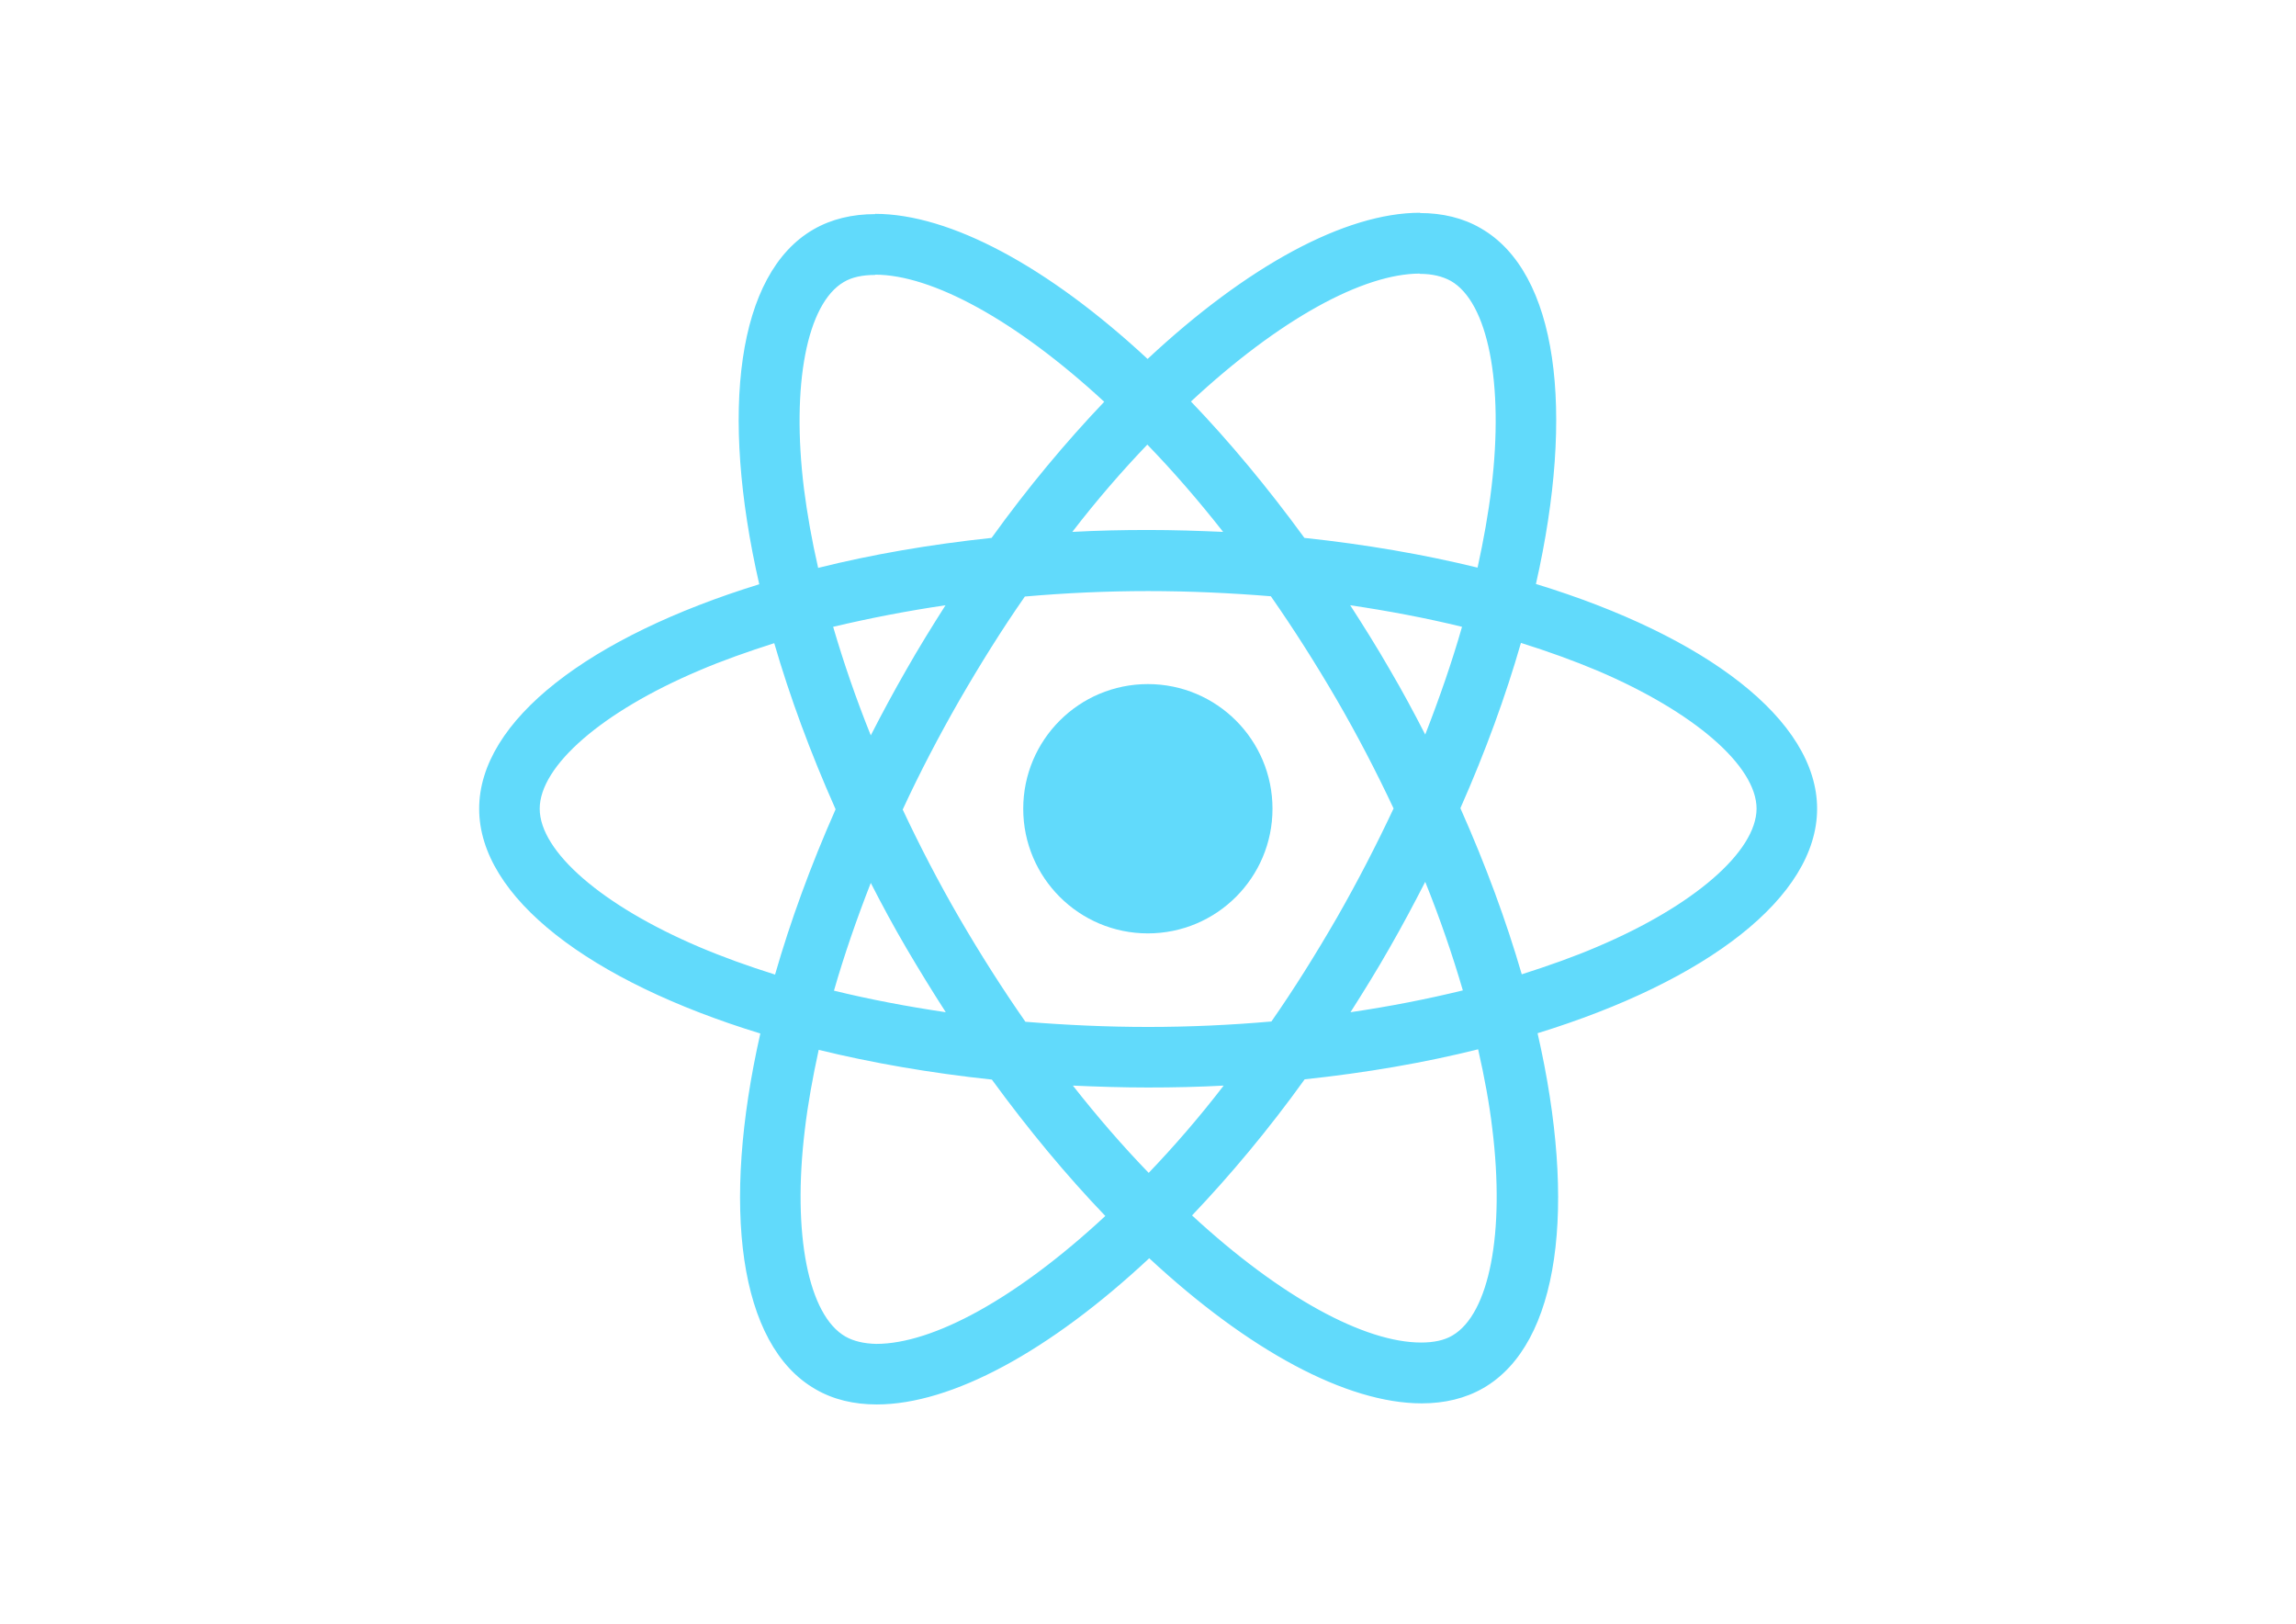
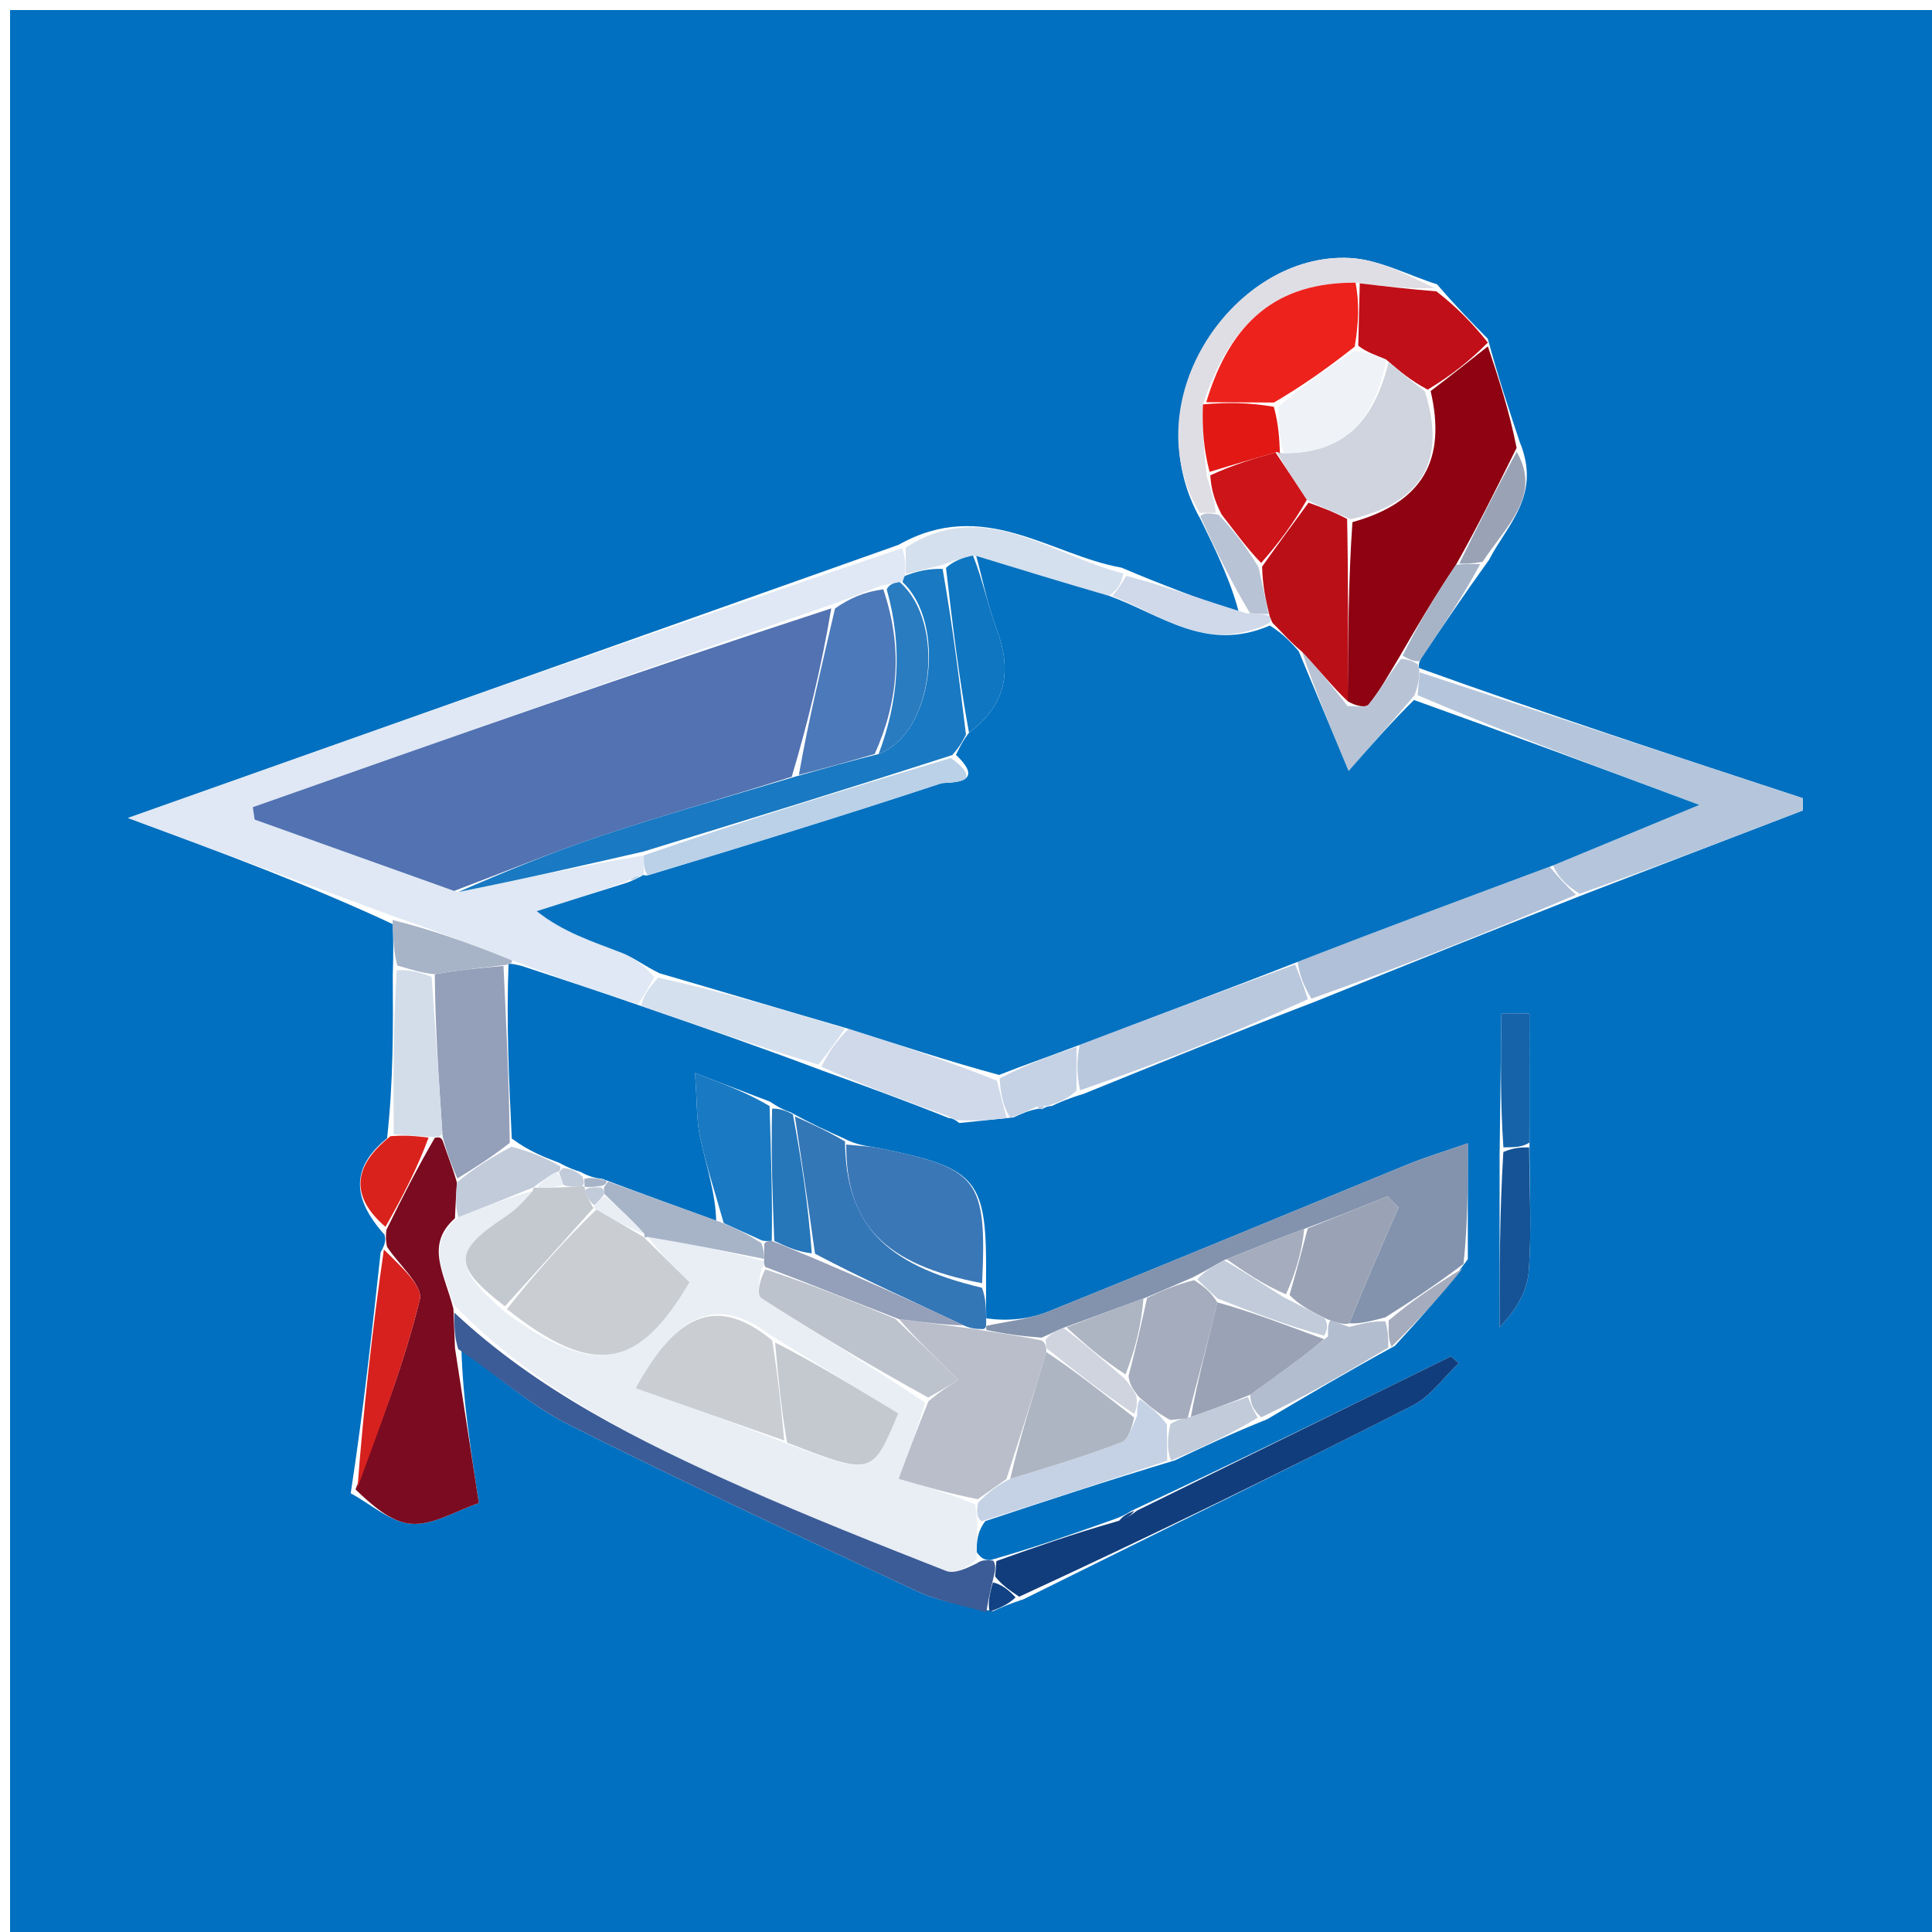
- <svg xmlns="http://www.w3.org/2000/svg" viewBox="0 0 841.9 595.3">
-   <g fill="#61DAFB">
-     <path d="M666.3 296.5c0-32.5-40.7-63.3-103.1-82.4 14.4-63.6 8-114.2-20.2-130.4-6.5-3.8-14.1-5.6-22.4-5.6v22.3c4.6 0 8.3.9 11.4 2.6 13.6 7.8 19.5 37.5 14.9 75.7-1.1 9.4-2.9 19.3-5.1 29.4-19.6-4.8-41-8.5-63.5-10.9-13.5-18.5-27.5-35.3-41.6-50 32.6-30.3 63.2-46.9 84-46.9V78c-27.5 0-63.5 19.6-99.9 53.6-36.4-33.8-72.4-53.2-99.9-53.2v22.3c20.7 0 51.4 16.5 84 46.6-14 14.7-28 31.4-41.3 49.9-22.6 2.4-44 6.1-63.6 11-2.3-10-4-19.7-5.2-29-4.7-38.2 1.1-67.9 14.6-75.8 3-1.8 6.9-2.6 11.5-2.6V78.5c-8.4 0-16 1.8-22.6 5.6-28.1 16.2-34.4 66.7-19.9 130.1-62.2 19.2-102.7 49.9-102.7 82.3 0 32.5 40.7 63.3 103.1 82.4-14.4 63.6-8 114.2 20.2 130.4 6.5 3.8 14.1 5.6 22.5 5.6 27.5 0 63.5-19.6 99.9-53.6 36.4 33.8 72.4 53.2 99.9 53.2 8.4 0 16-1.8 22.6-5.6 28.1-16.2 34.4-66.7 19.9-130.1 62-19.1 102.5-49.9 102.5-82.3zm-130.2-66.7c-3.7 12.9-8.3 26.2-13.5 39.5-4.1-8-8.4-16-13.1-24-4.6-8-9.5-15.8-14.4-23.4 14.2 2.1 27.9 4.7 41 7.9zm-45.8 106.5c-7.8 13.5-15.8 26.3-24.1 38.2-14.9 1.3-30 2-45.2 2-15.1 0-30.2-.7-45-1.9-8.3-11.9-16.4-24.6-24.2-38-7.6-13.1-14.5-26.4-20.8-39.8 6.2-13.4 13.2-26.8 20.7-39.9 7.8-13.5 15.8-26.3 24.1-38.2 14.9-1.3 30-2 45.2-2 15.1 0 30.2.7 45 1.9 8.3 11.9 16.4 24.6 24.2 38 7.6 13.1 14.5 26.4 20.8 39.8-6.3 13.4-13.2 26.8-20.7 39.9zm32.3-13c5.4 13.4 10 26.8 13.8 39.8-13.1 3.2-26.9 5.9-41.2 8 4.9-7.7 9.8-15.6 14.4-23.7 4.6-8 8.9-16.1 13-24.1zM421.2 430c-9.3-9.6-18.6-20.3-27.8-32 9 .4 18.2.7 27.5.7 9.4 0 18.7-.2 27.8-.7-9 11.7-18.3 22.4-27.5 32zm-74.4-58.9c-14.2-2.1-27.9-4.7-41-7.9 3.7-12.9 8.3-26.2 13.5-39.5 4.1 8 8.4 16 13.1 24 4.7 8 9.5 15.8 14.4 23.4zM420.7 163c9.3 9.6 18.6 20.3 27.8 32-9-.4-18.2-.7-27.5-.7-9.4 0-18.7.2-27.8.7 9-11.7 18.3-22.4 27.5-32zm-74 58.9c-4.9 7.7-9.8 15.6-14.4 23.7-4.6 8-8.9 16-13 24-5.4-13.4-10-26.8-13.8-39.8 13.1-3.1 26.9-5.8 41.2-7.9zm-90.5 125.2c-35.4-15.1-58.3-34.9-58.3-50.6 0-15.7 22.9-35.6 58.3-50.6 8.6-3.7 18-7 27.7-10.1 5.7 19.6 13.2 40 22.5 60.9-9.2 20.8-16.6 41.1-22.2 60.6-9.9-3.1-19.3-6.5-28-10.2zM310 490c-13.6-7.8-19.5-37.5-14.9-75.7 1.1-9.4 2.9-19.3 5.1-29.4 19.6 4.8 41 8.5 63.5 10.9 13.5 18.5 27.5 35.3 41.6 50-32.6 30.3-63.2 46.9-84 46.9-4.5-.1-8.3-1-11.3-2.7zm237.2-76.2c4.7 38.2-1.1 67.9-14.6 75.8-3 1.8-6.9 2.6-11.5 2.6-20.7 0-51.4-16.5-84-46.6 14-14.7 28-31.4 41.3-49.9 22.6-2.4 44-6.1 63.6-11 2.3 10.1 4.1 19.8 5.2 29.1zm38.5-66.7c-8.6 3.7-18 7-27.7 10.1-5.7-19.6-13.2-40-22.5-60.9 9.2-20.8 16.6-41.1 22.2-60.6 9.9 3.1 19.3 6.5 28.1 10.2 35.4 15.1 58.3 34.9 58.3 50.6-.1 15.7-23 35.6-58.4 50.6zM320.8 78.4z" />
-     <circle cx="420.9" cy="296.5" r="45.7" />
-     <path d="M520.5 78.1z" />
-   </g>
+ <svg xmlns="http://www.w3.org/2000/svg" version="1.1" id="Layer_1" x="0px" y="0px" width="100%" viewBox="0 0 192 192" enable-background="new 0 0 192 192" xml:space="preserve">
+   <path fill="#0170C0" opacity="1" stroke="none" d=" M113,193   C75.333,193 38.167,193 1,193   C1,129 1,65 1,1   C65,1 129,1 193,1   C193,65 193,129 193,193   C166.5,193 140,193 113,193  M57.68,116.455   C57.137,116.285 56.594,116.115 55.526,115.539   C54.084,114.993 52.641,114.447 50.86,113.149   C50.585,107.431 50.31,101.712 50.537,95.792   C50.716,95.773 50.896,95.755 51.818,95.984   C55.683,97.257 59.548,98.531 64.054,100.095   C69.725,102.051 75.396,104.008 81.649,106.369   C85.858,107.893 90.067,109.417 94.333,111.128   C94.333,111.128 94.659,111.052 95.333,111.604   C96.905,111.442 98.476,111.28 100.713,111.049   C101.499,110.689 102.284,110.329 103.23,110.183   C103.23,110.183 103.607,110.224 103.607,110.224   C103.607,110.224 103.863,109.945 104.536,109.907   C105.348,109.534 106.16,109.16 107.692,108.706   C115.119,105.69 122.547,102.674 130.675,99.547   C139.432,96.024 148.188,92.501 157.676,88.788   C164.841,86.039 172.006,83.289 179.17,80.539   C179.165,80.133 179.159,79.727 179.153,79.322   C166.463,75.151 153.772,70.98 141.034,66.393   C141.034,66.393 140.894,66 141.235,65.406   C143.332,62.293 145.428,59.18 147.99,55.621   C149.74,52.187 153.232,49.239 151.028,43.92   C149.973,40.753 148.918,37.586 147.856,33.665   C146.292,32.077 144.727,30.489 142.817,28.259   C139.928,27.347 137.072,25.788 134.144,25.638   C122.674,25.053 112.557,39.762 119.325,51.634   C120.838,54.731 122.351,57.827 123.125,60.916   C119.419,59.57 115.714,58.225 111.443,56.41   C104.351,55.147 97.757,49.362 89.28,54.151   C64.129,63.066 38.979,71.982 12.721,81.29   C22.284,84.83 30.639,87.923 39.039,91.842   C39.075,93.207 39.111,94.572 39.034,96.873   C39.065,102.156 39.096,107.44 38.469,113.111   C34.989,115.947 34.851,118.949 38.215,122.706   C38.3,123.11 38.384,123.514 37.831,124.438   C36.971,132.318 36.111,140.197 34.854,148.403   C36.86,149.481 38.812,151.285 40.885,151.435   C43.036,151.59 45.302,150.144 47.59,149.374   C46.772,144.069 45.995,139.029 45.861,134.163   C49.374,136.651 52.644,139.621 56.446,141.537   C67.88,147.301 79.498,152.705 91.104,158.121   C93.265,159.129 95.703,159.542 98.667,160.123   C99.448,159.769 100.23,159.415 101.727,158.926   C114.633,152.529 127.571,146.195 140.41,139.665   C142.181,138.764 143.46,136.895 144.967,135.474   C144.709,135.247 144.452,135.021 144.194,134.795   C133.799,139.901 123.403,145.007 112.437,150.148   C111.962,150.441 111.487,150.734 110.274,151.143   C106.523,152.473 102.772,153.803 98.404,155.048   C97.989,155.027 97.574,155.007 97.056,154.236   C97.076,153.23 97.096,152.223 97.927,151.164   C103.949,149.165 109.972,147.166 116.742,145.136   C119.573,143.796 122.405,142.456 125.935,141.041   C129.945,138.669 133.955,136.296 138.617,133.75   C140.974,131.182 143.331,128.614 145.871,125.136   C145.871,121.576 145.871,118.016 145.871,113.617   C143.289,114.517 141.604,115.02 139.985,115.683   C128.044,120.568 116.133,125.528 104.165,130.346   C102.232,131.124 100.06,131.31 98.014,131.016   C97.996,130.008 97.979,129.001 97.993,127.092   C98.083,117.196 97.23,116.125 87.524,114.132   C86.402,113.901 85.24,113.868 83.857,113.13   C82.238,112.403 80.618,111.675 78.597,110.551   C78.071,110.359 77.545,110.168 76.517,109.479   C74.34,108.647 72.162,107.815 69.068,106.632   C69.285,109.605 69.211,111.389 69.583,113.074   C70.215,115.933 71.128,118.729 71.171,121.309   C67.593,120.013 64.015,118.718 59.88,117.16   C59.269,117.078 58.658,116.996 57.68,116.455  M149.028,114.961   C149.028,120.608 149.028,126.256 149.028,131.903   C150.523,130.345 151.756,128.433 151.913,126.437   C152.235,122.323 151.983,118.164 151.997,113.092   C151.997,108.965 151.997,104.838 151.997,100.711   C151.067,100.709 150.136,100.706 149.205,100.704   C149.151,105.147 149.096,109.59 149.028,114.961  z" />
+   <path fill="#DFE8F4" opacity="1" stroke="none" d=" M63.414,99.804   C59.548,98.531 55.683,97.257 51.264,95.565   C46.804,93.77 42.899,92.393 38.993,91.016   C30.639,87.923 22.284,84.83 12.721,81.29   C38.979,71.982 64.129,63.066 89.644,54.475   C90.01,55.548 90.012,56.295 89.914,57.235   C89.814,57.427 89.687,57.842 89.404,57.841   C88.763,57.948 88.403,58.056 87.701,58.171   C85.91,58.812 84.461,59.447 82.634,60.078   C63.211,66.788 44.166,73.502 25.122,80.216   C25.184,80.627 25.246,81.038 25.308,81.45   C31.917,83.813 38.526,86.176 45.539,88.646   C51.951,87.376 57.96,85.998 63.981,85.009   C63.986,85.913 63.978,86.429 63.967,86.975   C63.963,87.005 63.928,86.956 63.546,87.021   C62.932,87.198 62.7,87.311 62.2,87.619   C59.068,88.727 56.203,89.639 53.339,90.551   C55.958,92.642 58.898,93.573 61.769,94.683   C62.975,95.149 64.034,95.995 65.017,97.095   C64.387,98.283 63.9,99.044 63.414,99.804  z" />
+   <path fill="#E8EEF4" opacity="1" stroke="none" d=" M97.117,151.217   C97.096,152.223 97.076,153.23 97.038,154.983   C96.011,155.879 94.841,156.438 94.018,156.115   C87.239,153.452 80.458,150.772 73.805,147.813   C63.465,143.214 53.37,138.158 45.108,129.676   C44.174,126.54 42.2,123.749 45.541,120.967   C48.251,119.909 50.631,118.956 52.953,118.342   C52.028,119.416 51.224,120.246 50.282,120.87   C45.003,124.367 44.935,125.783 50.12,130.339   C58.973,136.902 63.423,136.141 68.522,127.423   C67.032,125.95 65.523,124.458 64.384,122.912   C68.479,123.608 72.204,124.359 75.933,125.33   C75.938,125.551 75.922,125.993 75.663,126.132   C75.468,127.208 75.179,128.693 75.651,128.997   C81.012,132.446 86.489,135.715 91.953,139.402   C91.148,141.991 90.326,144.211 89.305,146.966   C91.966,147.737 94.434,148.452 96.937,149.509   C97.02,150.306 97.069,150.762 97.117,151.217  M78.501,143.576   C86.683,146.653 86.683,146.653 89.268,140.462   C85.197,137.986 81.099,135.493 76.436,132.601   C71.433,128.83 67.363,130.272 63.169,137.961   C68.17,139.72 73.054,141.439 78.501,143.576  z" />
+   <path fill="#8E0212" opacity="1" stroke="none" d=" M147.863,34.419   C148.918,37.586 149.973,40.753 150.72,44.508   C148.616,48.733 146.821,52.371 144.696,56.128   C142.635,59.182 140.904,62.116 139.024,65.363   C137.944,67.138 137.11,68.681 136.017,70.012   C135.711,70.384 134.646,70.133 133.937,69.689   C133.973,63.428 134.002,57.645 134.404,51.89   C141.422,49.933 143.76,45.691 142.175,38.861   C144.265,37.277 146.064,35.848 147.863,34.419  z" />
+   <path fill="#7B0B20" opacity="1" stroke="none" d=" M45.211,121.072   C42.2,123.749 44.174,126.54 45.06,130.07   C45.138,131.886 45.178,132.938 45.218,133.989   C45.995,139.029 46.772,144.069 47.59,149.374   C45.302,150.144 43.036,151.59 40.885,151.435   C38.812,151.285 36.86,149.481 35.33,148.018   C37.851,141.49 40.181,135.418 41.722,129.151   C42.064,127.757 39.626,125.68 38.469,123.917   C38.384,123.514 38.3,123.11 38.403,122.216   C40.049,118.864 41.507,116.003 43.214,113.07   C43.636,112.997 43.808,112.994 43.996,113.365   C44.492,114.864 44.972,115.991 45.406,117.51   C45.31,118.959 45.26,120.015 45.211,121.072  z" />
+   <path fill="#B5C6DC" opacity="1" stroke="none" d=" M141.081,66.809   C153.772,70.98 166.463,75.151 179.153,79.322   C179.159,79.727 179.165,80.133 179.17,80.539   C172.006,83.289 164.841,86.039 156.996,88.822   C155.547,87.951 154.777,87.046 154.345,86.005   C159.038,84.066 163.394,82.263 168.88,79.992   C158.723,76.209 149.778,72.877 140.877,69.089   C140.975,68.025 141.028,67.417 141.081,66.809  z" />
+   <path fill="#8393AD" opacity="1" stroke="none" d=" M97.999,131.77   C100.06,131.31 102.232,131.124 104.165,130.346   C116.133,125.528 128.044,120.568 139.985,115.683   C141.604,115.02 143.289,114.517 145.871,113.617   C145.871,118.016 145.871,121.576 145.444,125.611   C142.68,127.669 140.344,129.253 137.677,130.916   C136.263,131.287 135.18,131.58 134.093,131.512   C135.725,127.433 137.36,123.712 138.995,119.992   C138.627,119.625 138.259,119.258 137.892,118.891   C135.249,119.951 132.606,121.012 129.613,122.127   C126.808,123.167 124.353,124.154 121.622,125.247   C120.495,125.87 119.644,126.385 118.468,126.979   C116.76,127.697 115.378,128.337 113.636,129.049   C110.846,130.05 108.415,130.979 105.686,131.957   C104.88,132.285 104.372,132.564 103.52,132.936   C101.462,132.787 99.746,132.545 98.02,132.169   C98.009,132.036 97.999,131.77 97.999,131.77  z" />
+   <path fill="#113D7C" opacity="1" stroke="none" d=" M99.022,155.134   C102.772,153.803 106.523,152.473 110.833,151.241   C111.931,150.93 112.469,150.522 113.008,150.113   C123.403,145.007 133.799,139.901 144.194,134.795   C144.452,135.021 144.709,135.247 144.967,135.474   C143.46,136.895 142.181,138.764 140.41,139.665   C127.571,146.195 114.633,152.529 101.285,158.68   C100.187,157.949 99.531,157.464 98.893,156.669   C98.948,155.952 98.985,155.543 99.022,155.134  z" />
+   <path fill="#3C5C97" opacity="1" stroke="none" d=" M98.713,155.091   C98.985,155.543 98.948,155.952 98.694,156.945   C98.322,158.429 98.168,159.329 98.013,160.23   C95.703,159.542 93.265,159.129 91.104,158.121   C79.498,152.705 67.88,147.301 56.446,141.537   C52.644,139.621 49.374,136.651 45.539,134.076   C45.178,132.938 45.138,131.886 45.145,130.441   C53.37,138.158 63.465,143.214 73.805,147.813   C80.458,150.772 87.239,153.452 94.018,156.115   C94.841,156.438 96.011,155.879 97.089,155.358   C97.574,155.007 97.989,155.027 98.713,155.091  z" />
+   <path fill="#3A77B7" opacity="1" stroke="none" d=" M84.097,113.743   C85.24,113.868 86.402,113.901 87.524,114.132   C97.23,116.125 98.083,117.196 97.601,127.525   C87.813,125.67 84.068,121.611 84.097,113.743  z" />
+   <path fill="#949FB9" opacity="1" stroke="none" d=" M45.452,117.117   C44.972,115.991 44.492,114.864 43.981,112.928   C43.598,107.101 43.247,102.084 43.211,96.817   C45.696,96.375 47.866,96.184 50.036,95.994   C50.31,101.712 50.585,107.431 50.659,113.58   C48.79,115.047 47.121,116.082 45.452,117.117  z" />
+   <path fill="#B0C0D8" opacity="1" stroke="none" d=" M154.008,86.142   C154.777,87.046 155.547,87.951 156.63,88.917   C148.188,92.501 139.432,96.024 130.322,99.249   C129.547,97.915 129.126,96.879 128.964,95.588   C137.485,92.269 145.746,89.205 154.008,86.142  z" />
+   <path fill="#3477B7" opacity="1" stroke="none" d=" M83.977,113.437   C84.068,121.611 87.813,125.67 97.585,127.975   C97.979,129.001 97.996,130.008 98.006,131.393   C97.999,131.77 98.009,132.036 97.685,132.083   C96.904,132.075 96.447,132.019 95.752,131.711   C90.675,129.306 85.837,127.153 80.994,124.594   C80.325,119.774 79.662,115.361 78.998,110.947   C80.618,111.675 82.238,112.403 83.977,113.437  z" />
+   <path fill="#BAC8DE" opacity="1" stroke="none" d=" M128.705,95.843   C129.126,96.879 129.547,97.915 129.971,99.304   C122.547,102.674 115.119,105.69 107.337,108.351   C106.986,106.678 106.99,105.36 107.293,103.841   C114.629,101.042 121.667,98.443 128.705,95.843  z" />
+   <path fill="#E0DEE5" opacity="1" stroke="none" d=" M119.214,50.959   C112.557,39.762 122.674,25.053 134.144,25.638   C137.072,25.788 139.928,27.347 142.578,28.634   C139.937,28.725 137.534,28.442 134.715,28.093   C126.952,28.047 122.303,31.897 119.548,40.188   C119.44,42.615 119.657,44.827 119.94,47.382   C120.384,48.806 120.764,49.885 120.821,50.97   C120.071,50.971 119.643,50.965 119.214,50.959  z" />
+   <path fill="#D6211F" opacity="1" stroke="none" d=" M38.15,124.178   C39.626,125.68 42.064,127.757 41.722,129.151   C40.181,135.418 37.851,141.49 35.529,147.855   C36.111,140.197 36.971,132.318 38.15,124.178  z" />
+   <path fill="#C00F18" opacity="1" stroke="none" d=" M135.131,28.159   C137.534,28.442 139.937,28.725 142.751,28.955   C144.727,30.489 146.292,32.077 147.86,34.042   C146.064,35.848 144.265,37.277 141.884,38.723   C140.203,37.822 139.104,36.903 137.769,35.746   C136.678,35.262 135.824,35.017 134.983,34.358   C135.042,32.016 135.087,30.088 135.131,28.159  z" />
+   <path fill="#CFD9EA" opacity="1" stroke="none" d=" M100.048,111.119   C98.476,111.28 96.905,111.442 94.934,111.305   C94.535,111.007 94.276,110.941 94.276,110.941   C90.067,109.417 85.858,107.893 81.623,106.006   C82.394,104.498 83.19,103.352 84.348,102.247   C89.475,103.875 94.242,105.464 99.068,107.398   C99.434,108.868 99.741,109.993 100.048,111.119  z" />
+   <path fill="#1979C2" opacity="1" stroke="none" d=" M71.923,121.552   C71.128,118.729 70.215,115.933 69.583,113.074   C69.211,111.389 69.285,109.605 69.068,106.632   C72.162,107.815 74.34,108.647 76.481,109.921   C76.613,114.682 76.779,119.001 76.697,123.323   C76.448,123.325 75.953,123.378 75.659,123.247   C74.217,122.594 73.07,122.073 71.923,121.552  z" />
+   <path fill="#D5E0EE" opacity="1" stroke="none" d=" M83.987,102.207   C83.19,103.352 82.394,104.498 81.332,105.804   C75.396,104.008 69.725,102.051 63.734,99.95   C63.9,99.044 64.387,98.283 65.408,97.153   C71.957,98.591 77.972,100.399 83.987,102.207  z" />
+   <path fill="#C5D2E5" opacity="1" stroke="none" d=" M97.522,151.19   C97.069,150.762 97.02,150.306 97.204,149.331   C98.294,148.203 99.152,147.596 100.396,146.968   C104.347,145.767 107.947,144.675 111.45,143.33   C112.155,143.059 112.492,141.827 113.003,140.684   C113.019,139.856 113.03,139.383 113.306,139.063   C114.367,139.86 115.163,140.504 115.966,141.55   C115.98,143.023 115.988,144.096 115.995,145.168   C109.972,147.166 103.949,149.165 97.522,151.19  z" />
+   <path fill="#D2DDE9" opacity="1" stroke="none" d=" M42.896,97.067   C43.247,102.084 43.598,107.101 43.965,112.555   C43.808,112.994 43.636,112.997 42.838,112.98   C41.185,112.882 40.156,112.802 39.127,112.723   C39.096,107.44 39.065,102.156 39.424,96.421   C40.842,96.335 41.869,96.701 42.896,97.067  z" />
+   <path fill="#D5E0EE" opacity="1" stroke="none" d=" M90.013,57.042   C90.012,56.295 90.01,55.548 90.01,54.426   C97.757,49.362 104.351,55.147 111.639,56.992   C111.408,58.13 110.981,58.688 110.193,59.208   C105.56,57.863 101.288,56.556 96.694,55.203   C95.584,55.447 94.796,55.738 93.669,56.131   C92.224,56.503 91.119,56.773 90.013,57.042  z" />
+   <path fill="#B2BDCF" opacity="1" stroke="none" d=" M134.096,131.872   C135.18,131.58 136.263,131.287 137.673,131.305   C137.987,132.384 137.976,133.154 137.965,133.924   C133.955,136.296 129.945,138.669 125.34,140.853   C124.502,140.054 124.261,139.442 124.253,138.605   C126.98,136.636 129.472,134.892 131.973,132.806   C131.974,132.006 131.965,131.549 132.225,131.186   C133.028,131.477 133.562,131.675 134.096,131.872  z" />
+   <path fill="#155396" opacity="1" stroke="none" d=" M151.967,114.024   C151.983,118.164 152.235,122.323 151.913,126.437   C151.756,128.433 150.523,130.345 149.028,131.903   C149.028,126.256 149.028,120.608 149.4,114.487   C150.503,114.017 151.235,114.02 151.967,114.024  z" />
+   <path fill="#B8C4D5" opacity="1" stroke="none" d=" M141.057,66.601   C141.028,67.417 140.975,68.025 140.565,69.109   C138.355,71.692 136.501,73.799 134.022,76.616   C132.169,72.169 130.615,68.438 129.405,64.779   C131.143,66.623 132.537,68.396 133.93,70.169   C134.646,70.133 135.711,70.384 136.017,70.012   C137.11,68.681 137.944,67.138 139.242,65.476   C140.037,65.518 140.465,65.759 140.894,66   C140.894,66 141.034,66.393 141.057,66.601  z" />
+   <path fill="#A7B4C8" opacity="1" stroke="none" d=" M71.547,121.43   C73.07,122.073 74.217,122.594 75.661,123.535   C75.948,124.339 75.938,124.724 75.928,125.109   C72.204,124.359 68.479,123.608 64.379,122.929   C64.005,123.001 64.037,122.981 64.046,122.642   C62.728,121.149 61.4,119.995 60.047,118.64   C60.022,118.438 59.964,118.036 60.087,117.887   C60.211,117.737 60.436,117.423 60.436,117.423   C64.015,118.718 67.593,120.013 71.547,121.43  z" />
+   <path fill="#2676BA" opacity="1" stroke="none" d=" M76.946,123.321   C76.779,119.001 76.613,114.682 76.732,110.17   C77.545,110.168 78.071,110.359 78.798,110.749   C79.662,115.361 80.325,119.774 80.674,124.558   C79.222,124.393 78.084,123.857 76.946,123.321  z" />
+   <path fill="#DA221C" opacity="1" stroke="none" d=" M38.798,112.917   C40.156,112.802 41.185,112.882 42.59,113.051   C41.507,116.003 40.049,118.864 38.306,121.921   C34.851,118.949 34.989,115.947 38.798,112.917  z" />
+   <path fill="#CFD9EA" opacity="1" stroke="none" d=" M110.555,59.246   C110.981,58.688 111.408,58.13 111.921,57.226   C115.714,58.225 119.419,59.57 123.862,60.948   C125.09,60.995 125.581,61.01 126.177,61.231   C126.283,61.437 126.375,61.892 125.966,62.007   C119.84,64.899 115.391,61.067 110.555,59.246  z" />
+   <path fill="#C1CBDA" opacity="1" stroke="none" d=" M45.406,117.51   C47.121,116.082 48.79,115.047 50.828,113.957   C52.641,114.447 54.084,114.993 55.661,115.886   C55.796,116.233 55.542,116.522 55.283,116.49   C54.349,116.977 53.674,117.495 52.999,118.006   C52.998,117.999 53.01,118.003 53.01,118.003   C50.631,118.956 48.251,119.909 45.541,120.967   C45.26,120.015 45.31,118.959 45.406,117.51  z" />
+   <path fill="#1663A9" opacity="1" stroke="none" d=" M151.982,113.558   C151.235,114.02 150.503,114.017 149.407,114.023   C149.096,109.59 149.151,105.147 149.205,100.704   C150.136,100.706 151.067,100.709 151.997,100.711   C151.997,104.838 151.997,108.965 151.982,113.558  z" />
+   <path fill="#A7B4C8" opacity="1" stroke="none" d=" M43.211,96.817   C41.869,96.701 40.842,96.335 39.481,95.953   C39.111,94.572 39.075,93.207 39.016,91.429   C42.899,92.393 46.804,93.77 50.892,95.441   C50.896,95.755 50.716,95.773 50.286,95.893   C47.866,96.184 45.696,96.375 43.211,96.817  z" />
+   <path fill="#C5D2E5" opacity="1" stroke="none" d=" M100.381,111.084   C99.741,109.993 99.434,108.868 99.348,107.17   C102.043,105.746 104.519,104.894 106.994,104.042   C106.99,105.36 106.986,106.678 106.977,108.392   C106.16,109.16 105.348,109.534 104.001,109.921   C103.466,109.935 103.07,109.969 103.07,109.969   C102.284,110.329 101.499,110.689 100.381,111.084  z" />
+   <path fill="#9AA3B6" opacity="1" stroke="none" d=" M145.025,56.008   C146.821,52.371 148.616,48.733 150.727,44.9   C153.232,49.239 149.74,52.187 147.339,55.835   C146.134,56.035 145.579,56.022 145.025,56.008  z" />
+   <path fill="#A5ACBD" opacity="1" stroke="none" d=" M138.291,133.837   C137.976,133.154 137.987,132.384 138.003,131.226   C140.344,129.253 142.68,127.669 145.352,126.066   C143.331,128.614 140.974,131.182 138.291,133.837  z" />
+   <path fill="#C1CBDA" opacity="1" stroke="none" d=" M124.019,138.83   C124.261,139.442 124.502,140.054 124.99,140.891   C122.405,142.456 119.573,143.796 116.368,145.152   C115.988,144.096 115.98,143.023 116.311,141.518   C117.106,141.039 117.564,140.992 118.344,140.812   C120.45,140.063 122.234,139.447 124.019,138.83  z" />
+   <path fill="#A7B4C8" opacity="1" stroke="none" d=" M144.696,56.128   C145.579,56.022 146.134,56.035 147.106,56.058   C145.428,59.18 143.332,62.293 141.065,65.703   C140.465,65.759 140.037,65.518 139.39,65.164   C140.904,62.116 142.635,59.182 144.696,56.128  z" />
+   <path fill="#B8C4D5" opacity="1" stroke="none" d=" M126.072,61.024   C125.581,61.01 125.09,60.995 124.232,60.952   C122.351,57.827 120.838,54.731 119.27,51.296   C119.643,50.965 120.071,50.971 121.089,51.149   C122.781,52.888 123.885,54.456 125.081,56.383   C125.473,58.169 125.772,59.597 126.072,61.024  z" />
+   <path fill="#124283" opacity="1" stroke="none" d=" M98.34,160.176   C98.168,159.329 98.322,158.429 98.676,157.253   C99.531,157.464 100.187,157.949 100.927,158.748   C100.23,159.415 99.448,159.769 98.34,160.176  z" />
+   <path fill="#C1CBDA" opacity="1" stroke="none" d=" M55.923,116.089   C56.594,116.115 57.137,116.285 57.877,116.916   C58.074,117.378 58.095,117.842 57.745,117.888   C56.927,117.952 56.459,117.971 55.965,117.731   C55.807,117.155 55.674,116.838 55.542,116.522   C55.542,116.522 55.796,116.233 55.923,116.089  z" />
+   <path fill="#124283" opacity="1" stroke="none" d=" M112.723,150.131   C112.469,150.522 111.931,150.93 111.202,151.183   C111.487,150.734 111.962,150.441 112.723,150.131  z" />
+   <path fill="#A7B4C8" opacity="1" stroke="none" d=" M58.095,117.842   C58.095,117.842 58.074,117.378 58.061,117.146   C58.658,116.996 59.269,117.078 60.158,117.291   C60.436,117.423 60.211,117.737 59.776,117.855   C58.923,117.977 58.505,117.981 58.103,117.949   C58.118,117.915 58.095,117.842 58.095,117.842  z" />
+   <path fill="#C5D2E5" opacity="1" stroke="none" d=" M94.304,111.035   C94.276,110.941 94.535,111.007 94.597,111.029   C94.659,111.052 94.333,111.128 94.304,111.035  z" />
+   <path fill="#BAC8DE" opacity="1" stroke="none" d=" M103.15,110.076   C103.07,109.969 103.466,109.935 103.665,109.94   C103.863,109.945 103.607,110.224 103.607,110.224   C103.607,110.224 103.23,110.183 103.15,110.076  z" />
+   <path fill="#0472C0" opacity="1" stroke="none" d=" M107.293,103.841   C104.519,104.894 102.043,105.746 99.288,106.825   C94.242,105.464 89.475,103.875 84.348,102.247   C77.972,100.399 71.957,98.591 65.551,96.725   C64.034,95.995 62.975,95.149 61.769,94.683   C58.898,93.573 55.958,92.642 53.339,90.551   C56.203,89.639 59.068,88.727 62.401,87.689   C63.222,87.361 63.575,87.159 63.928,86.956   C63.928,86.956 63.963,87.005 64.353,86.996   C74.347,83.977 83.964,81.005 93.521,77.851   C94.018,77.687 98.261,78.095 95.003,75.019   C95.424,74.15 95.711,73.574 96.299,72.819   C100.21,69.874 100.515,66.409 99,62.377   C98.135,60.077 97.665,57.63 97.017,55.249   C101.288,56.556 105.56,57.863 110.193,59.208   C115.391,61.067 119.84,64.899 126.199,62.164   C127.58,63.039 128.32,63.873 129.06,64.707   C130.615,68.438 132.169,72.169 134.022,76.616   C136.501,73.799 138.355,71.692 140.52,69.565   C149.778,72.877 158.723,76.209 168.88,79.992   C163.394,82.263 159.038,84.066 154.345,86.005   C145.746,89.205 137.485,92.269 128.964,95.588   C121.667,98.443 114.629,101.042 107.293,103.841  z" />
+   <path fill="#5272B2" opacity="1" stroke="none" d=" M45.135,88.539   C38.526,86.176 31.917,83.813 25.308,81.45   C25.246,81.038 25.184,80.627 25.122,80.216   C44.166,73.502 63.211,66.788 82.609,60.461   C81.645,66.243 80.329,71.638 78.683,77.194   C72.153,79.242 65.91,81.006 59.764,83.057   C54.828,84.704 50.007,86.699 45.135,88.539  z" />
+   <path fill="#1979C2" opacity="1" stroke="none" d=" M45.539,88.646   C50.007,86.699 54.828,84.704 59.764,83.057   C65.91,81.006 72.153,79.242 79.062,77.171   C82.156,76.302 84.54,75.617 87.317,74.933   C92.786,72.907 94.061,61.885 89.687,57.842   C89.687,57.842 89.814,57.427 89.914,57.235   C91.119,56.773 92.224,56.503 93.673,56.533   C94.677,62.221 95.338,67.61 95.998,72.998   C95.711,73.574 95.424,74.15 94.635,75.037   C84.079,78.439 74.024,81.53 63.968,84.621   C57.96,85.998 51.951,87.376 45.539,88.646  z" />
+   <path fill="#4B79B9" opacity="1" stroke="none" d=" M86.925,74.933   C84.54,75.617 82.156,76.302 79.392,77.01   C80.329,71.638 81.645,66.243 82.986,60.465   C84.461,59.447 85.91,58.812 87.778,58.566   C89.764,64.439 89.26,69.759 86.925,74.933  z" />
+   <path fill="#BAD1E8" opacity="1" stroke="none" d=" M63.981,85.009   C74.024,81.53 84.079,78.439 94.502,75.329   C98.261,78.095 94.018,77.687 93.521,77.851   C83.964,81.005 74.347,83.977 64.357,86.966   C63.978,86.429 63.986,85.913 63.981,85.009  z" />
+   <path fill="#2A7CC1" opacity="1" stroke="none" d=" M87.317,74.933   C89.26,69.759 89.764,64.439 88.121,58.559   C88.403,58.056 88.763,57.948 89.404,57.841   C94.061,61.885 92.786,72.907 87.317,74.933  z" />
+   <path fill="#BAD1E8" opacity="1" stroke="none" d=" M63.546,87.021   C63.575,87.159 63.222,87.361 62.668,87.494   C62.7,87.311 62.932,87.198 63.546,87.021  z" />
+   <path fill="#CACED3" opacity="1" stroke="none" d=" M64.009,122.983   C65.523,124.458 67.032,125.95 68.522,127.423   C63.423,136.141 58.973,136.902 50.375,130.1   C53.285,126.403 56.133,123.224 59.277,120.19   C61.06,121.216 62.548,122.099 64.037,122.981   C64.037,122.981 64.005,123.001 64.009,122.983  z" />
+   <path fill="#B9BECA" opacity="1" stroke="none" d=" M100.011,146.988   C99.152,147.596 98.294,148.203 97.169,148.989   C94.434,148.452 91.966,147.737 89.305,146.966   C90.326,144.211 91.148,141.991 92.264,139.26   C93.58,138.143 94.603,137.539 95.272,137.143   C92.962,134.91 90.975,132.988 89.341,131.094   C91.793,131.402 93.892,131.683 95.991,131.964   C96.447,132.019 96.904,132.075 97.695,132.216   C99.746,132.545 101.462,132.787 103.56,133.222   C103.963,133.606 103.982,133.797 103.982,134.367   C102.645,138.827 101.328,142.907 100.011,146.988  z" />
+   <path fill="#CACED3" opacity="1" stroke="none" d=" M77.937,143.157   C73.054,141.439 68.17,139.72 63.169,137.961   C67.363,130.272 71.433,128.83 76.743,133.212   C77.345,136.934 77.641,140.045 77.937,143.157  z" />
+   <path fill="#BDC3CD" opacity="1" stroke="none" d=" M88.988,131.067   C90.975,132.988 92.962,134.91 95.272,137.143   C94.603,137.539 93.58,138.143 92.246,138.89   C86.489,135.715 81.012,132.446 75.651,128.997   C75.179,128.693 75.468,127.208 76.053,126.146   C80.798,127.703 84.893,129.385 88.988,131.067  z" />
+   <path fill="#C4C9D0" opacity="1" stroke="none" d=" M78.219,143.366   C77.641,140.045 77.345,136.934 77.025,133.412   C81.099,135.493 85.197,137.986 89.268,140.462   C86.683,146.653 86.683,146.653 78.219,143.366  z" />
+   <path fill="#C4C9D0" opacity="1" stroke="none" d=" M58.982,120.045   C56.133,123.224 53.285,126.403 50.181,129.821   C44.935,125.783 45.003,124.367 50.282,120.87   C51.224,120.246 52.028,119.416 52.953,118.342   C53.01,118.003 52.998,117.999 53.372,118.032   C54.494,118.04 55.243,118.015 55.991,117.99   C56.459,117.971 56.927,117.952 57.745,117.888   C58.095,117.842 58.118,117.915 58.122,118.23   C58.389,119.026 58.651,119.507 58.934,119.997   C58.956,120.006 58.982,120.045 58.982,120.045  z" />
+   <path fill="#949FB9" opacity="1" stroke="none" d=" M89.341,131.094   C84.893,129.385 80.798,127.703 76.313,126.007   C75.922,125.993 75.938,125.551 75.933,125.33   C75.938,124.724 75.948,124.339 75.956,123.666   C75.953,123.378 76.448,123.325 76.697,123.323   C78.084,123.857 79.222,124.393 80.679,124.965   C85.837,127.153 90.675,129.306 95.752,131.711   C93.892,131.683 91.793,131.402 89.341,131.094  z" />
+   <path fill="#D0D4DF" opacity="1" stroke="none" d=" M138.005,35.984   C139.104,36.903 140.203,37.822 141.594,38.878   C143.76,45.691 141.422,49.933 134.247,51.601   C132.493,50.842 131.267,50.399 129.871,49.671   C128.719,47.912 127.739,46.436 126.88,44.925   C127.002,44.889 127.197,45.052 127.581,45.043   C134.061,45.068 136.676,41.24 138.005,35.984  z" />
+   <path fill="#BB0F18" opacity="1" stroke="none" d=" M130.042,49.955   C131.267,50.399 132.493,50.842 133.875,51.575   C134.002,57.645 133.973,63.428 133.937,69.689   C132.537,68.396 131.143,66.623 129.405,64.779   C128.32,63.873 127.58,63.039 126.607,62.048   C126.375,61.892 126.283,61.437 126.177,61.231   C125.772,59.597 125.473,58.169 125.426,56.307   C127.132,53.9 128.587,51.927 130.042,49.955  z" />
+   <path fill="#A5ACBD" opacity="1" stroke="none" d=" M118.022,140.945   C117.564,140.992 117.106,141.039 116.303,141.117   C115.163,140.504 114.367,139.86 113.18,138.827   C112.514,137.981 112.239,137.523 112.152,136.742   C112.892,133.937 113.443,131.457 113.995,128.977   C115.378,128.337 116.76,127.697 118.665,127.221   C119.789,127.939 120.391,128.493 120.976,129.425   C119.98,133.517 119.001,137.231 118.022,140.945  z" />
+   <path fill="#9AA3B6" opacity="1" stroke="none" d=" M134.093,131.512   C133.562,131.675 133.028,131.477 131.907,131.112   C130.21,130.303 129.1,129.662 128.147,128.695   C128.857,126.269 129.41,124.171 129.962,122.072   C132.606,121.012 135.249,119.951 137.892,118.891   C138.259,119.258 138.627,119.625 138.995,119.992   C137.36,123.712 135.725,127.433 134.093,131.512  z" />
+   <path fill="#AEB5C2" opacity="1" stroke="none" d=" M113.636,129.049   C113.443,131.457 112.892,133.937 111.856,136.59   C109.575,135.145 107.779,133.526 105.984,131.908   C108.415,130.979 110.846,130.05 113.636,129.049  z" />
+   <path fill="#A5ACBD" opacity="1" stroke="none" d=" M129.613,122.127   C129.41,124.171 128.857,126.269 127.802,128.632   C125.499,127.644 123.699,126.392 121.898,125.14   C124.353,124.154 126.808,123.167 129.613,122.127  z" />
+   <path fill="#C1CBDA" opacity="1" stroke="none" d=" M121.622,125.247   C123.699,126.392 125.499,127.644 127.645,128.959   C129.1,129.662 130.21,130.303 131.638,131.018   C131.965,131.549 131.974,132.006 131.604,132.745   C127.815,131.701 124.404,130.374 120.993,129.047   C120.391,128.493 119.789,127.939 118.99,127.143   C119.644,126.385 120.495,125.87 121.622,125.247  z" />
+   <path fill="#D0D4DF" opacity="1" stroke="none" d=" M105.686,131.957   C107.779,133.526 109.575,135.145 111.667,136.914   C112.239,137.523 112.514,137.981 112.915,138.674   C113.03,139.383 113.019,139.856 112.714,140.514   C109.614,138.462 106.808,136.225 104.002,133.988   C103.982,133.797 103.963,133.606 103.903,133.129   C104.372,132.564 104.88,132.285 105.686,131.957  z" />
+   <path fill="#ED221C" opacity="1" stroke="none" d=" M134.715,28.093   C135.087,30.088 135.042,32.016 134.628,34.45   C131.856,36.639 129.453,38.323 126.602,40.004   C124.061,39.991 121.967,39.982 119.874,39.973   C122.303,31.897 126.952,28.047 134.715,28.093  z" />
+   <path fill="#CD1419" opacity="1" stroke="none" d=" M129.871,49.671   C128.587,51.927 127.132,53.9 125.333,55.948   C123.885,54.456 122.781,52.888 121.41,51.142   C120.764,49.885 120.384,48.806 120.275,47.24   C122.616,46.156 124.687,45.558 126.758,44.961   C127.739,46.436 128.719,47.912 129.871,49.671  z" />
+   <path fill="#E21815" opacity="1" stroke="none" d=" M126.88,44.925   C124.687,45.558 122.616,46.156 120.21,46.896   C119.657,44.827 119.44,42.615 119.548,40.188   C121.967,39.982 124.061,39.991 126.593,40.426   C127.087,42.252 127.142,43.652 127.197,45.052   C127.197,45.052 127.002,44.889 126.88,44.925  z" />
+   <path fill="#EFF2F7" opacity="1" stroke="none" d=" M127.581,45.043   C127.142,43.652 127.087,42.252 127.041,40.429   C129.453,38.323 131.856,36.639 134.614,34.863   C135.824,35.017 136.678,35.262 137.769,35.746   C136.676,41.24 134.061,45.068 127.581,45.043  z" />
+   <path fill="#AEB5C2" opacity="1" stroke="none" d=" M103.982,134.367   C106.808,136.225 109.614,138.462 112.709,140.869   C112.492,141.827 112.155,143.059 111.45,143.33   C107.947,144.675 104.347,145.767 100.396,146.968   C101.328,142.907 102.645,138.827 103.982,134.367  z" />
+   <path fill="#0F76C1" opacity="1" stroke="none" d=" M96.299,72.819   C95.338,67.61 94.677,62.221 94.012,56.43   C94.796,55.738 95.584,55.447 96.694,55.203   C97.665,57.63 98.135,60.077 99,62.377   C100.515,66.409 100.21,69.874 96.299,72.819  z" />
+   <path fill="#9AA3B6" opacity="1" stroke="none" d=" M120.976,129.425   C124.404,130.374 127.815,131.701 131.595,133.088   C129.472,134.892 126.98,136.636 124.253,138.605   C122.234,139.447 120.45,140.063 118.344,140.812   C119.001,137.231 119.98,133.517 120.976,129.425  z" />
+   <path fill="#E8EEF4" opacity="1" stroke="none" d=" M64.046,122.642   C62.548,122.099 61.06,121.216 59.277,120.19   C58.982,120.045 58.956,120.006 59.09,119.77   C59.507,119.304 59.79,119.073 60.073,118.842   C61.4,119.995 62.728,121.149 64.046,122.642  z" />
+   <path fill="#C1CBDA" opacity="1" stroke="none" d=" M60.047,118.64   C59.79,119.073 59.507,119.304 59.068,119.761   C58.651,119.507 58.389,119.026 58.107,118.265   C58.505,117.981 58.923,117.977 59.653,118.005   C59.964,118.036 60.022,118.438 60.047,118.64  z" />
+   <path fill="#E8EEF4" opacity="1" stroke="none" d=" M55.965,117.731   C55.243,118.015 54.494,118.04 53.373,118.039   C53.674,117.495 54.349,116.977 55.283,116.49   C55.674,116.838 55.807,117.155 55.965,117.731  z" />
</svg>
